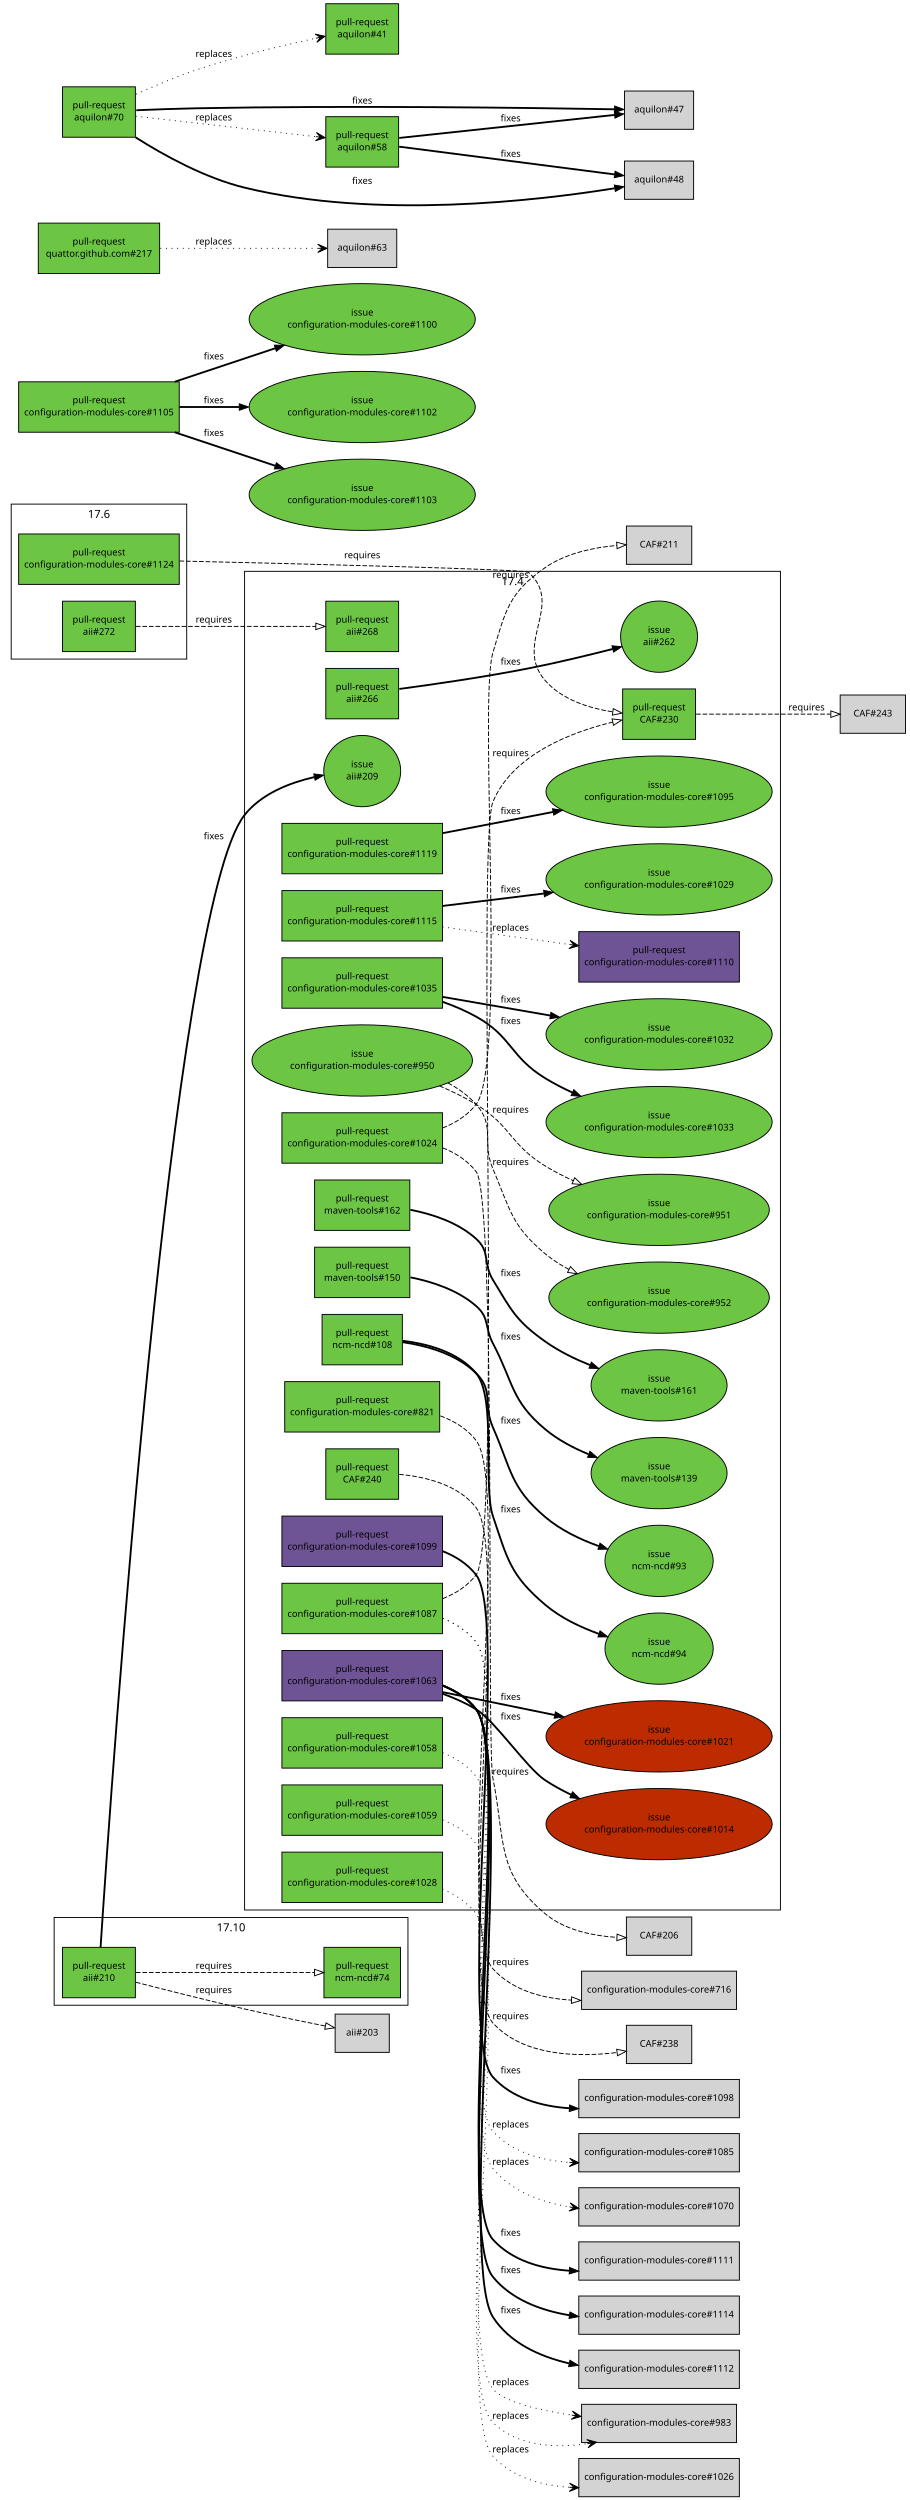
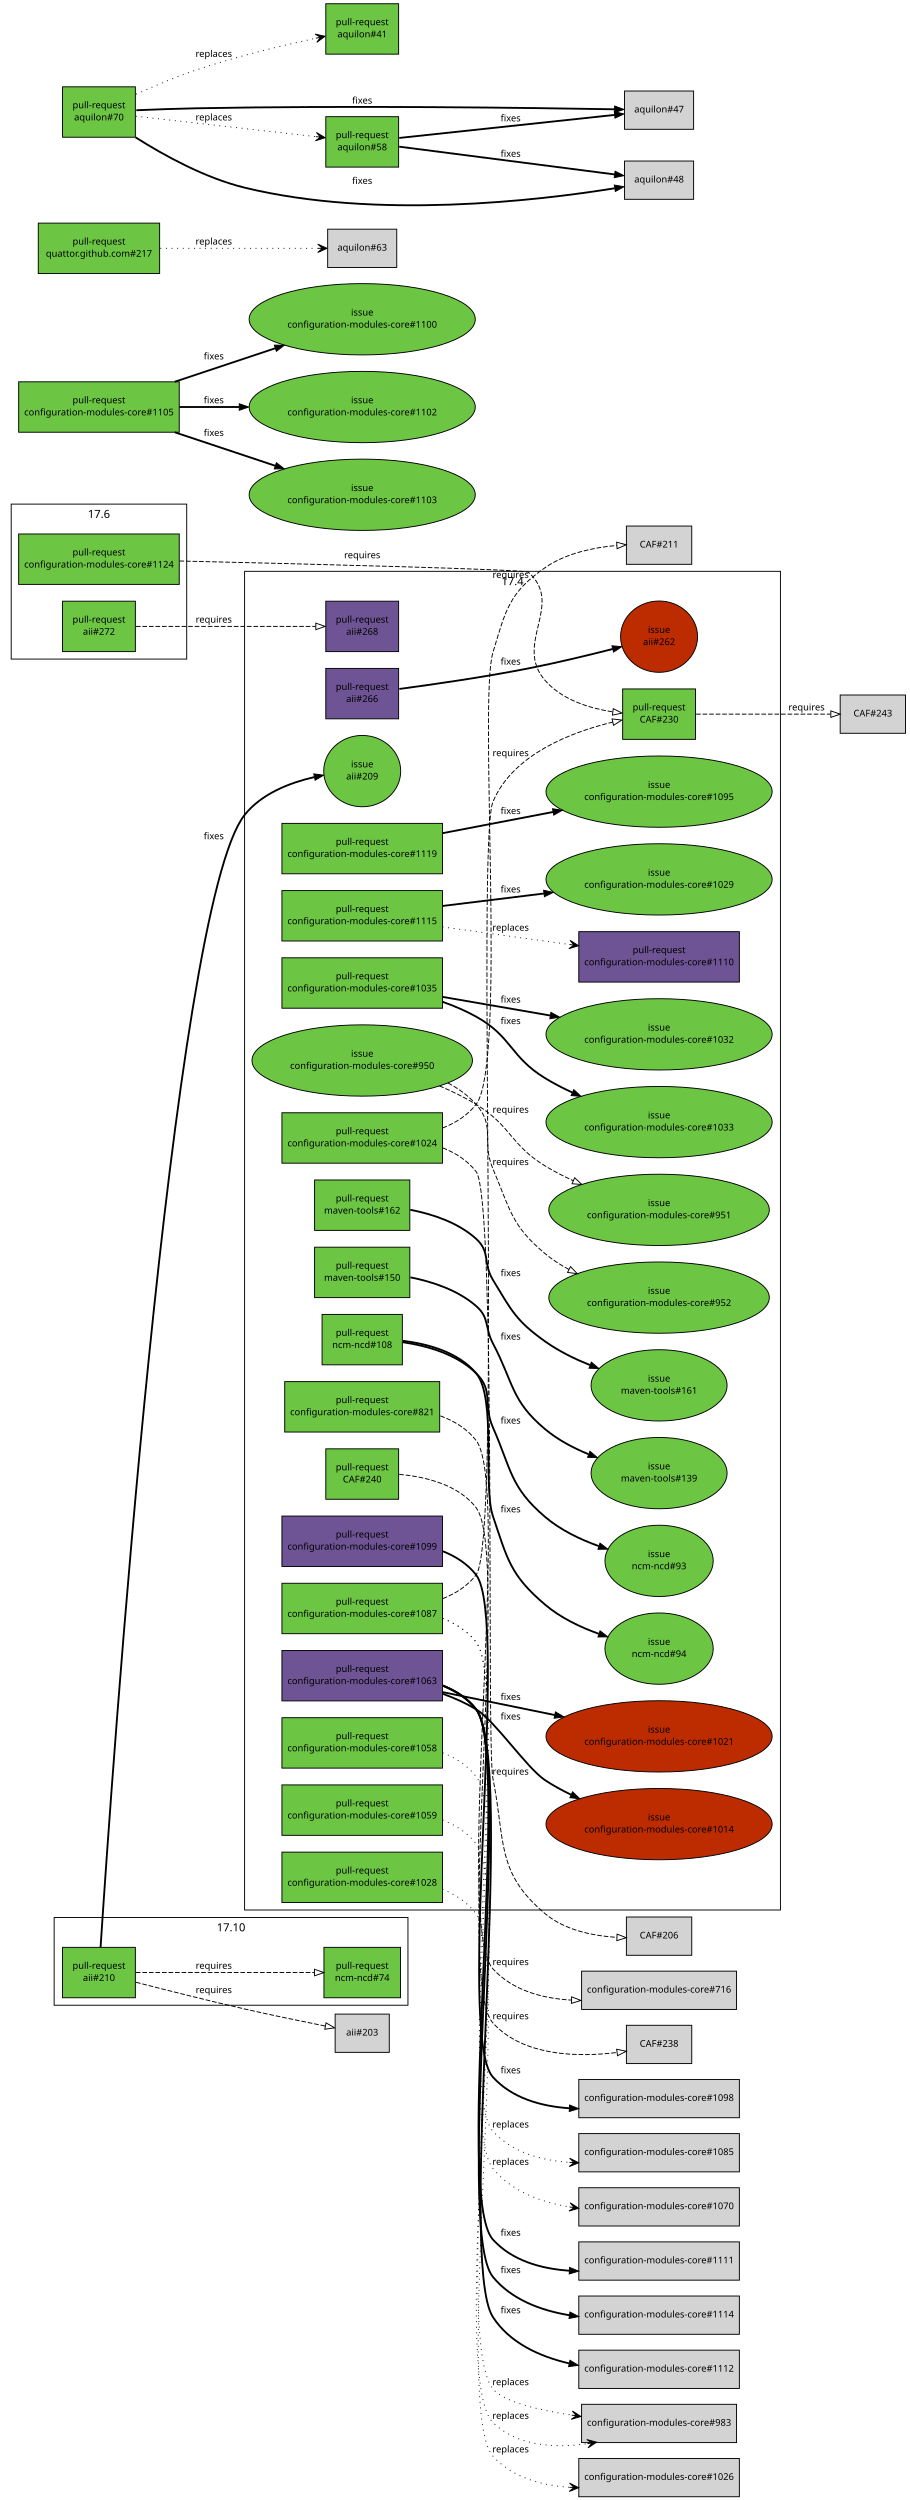
<svg xmlns="http://www.w3.org/2000/svg" xmlns:xlink="http://www.w3.org/1999/xlink" width="974pt" height="2678pt" viewBox="0.00 0.00 974.00 2678.00">
  <g id="graph1" class="graph" transform="scale(1 1) rotate(0) translate(4 2674)">
    <polygon fill="white" stroke="white" points="-4,5 -4,-2674 971,-2674 971,5 -4,5" />
    <g id="graph2" class="cluster">
      <polygon fill="none" stroke="black" points="54,-526 54,-620 433,-620 433,-526 54,-526" />
      <text text-anchor="middle" x="243.5" y="-605.2" font-family="Sans" font-size="12.00">17.10</text>
    </g>
    <g id="graph4" class="cluster">
      <polygon fill="none" stroke="black" points="8,-1968 8,-2134 196,-2134 196,-1968 8,-1968" />
      <text text-anchor="middle" x="102" y="-2119.2" font-family="Sans" font-size="12.00">17.6</text>
    </g>
    <g id="graph5" class="cluster">
      <polygon fill="none" stroke="black" points="258,-628 258,-2062 832,-2062 832,-628 258,-628" />
      <text text-anchor="middle" x="545" y="-2047.2" font-family="Sans" font-size="12.00">17.4</text>
    </g>
    <g id="node1" class="node">
      <a xlink:href="https://github.com/quattor/aii/pull/272" xlink:title="aii-ks: support mailx and SMTP via mailx" target="_parent">
        <polygon fill="#6cc644" stroke="black" points="141,-2030 63,-2030 63,-1976 141,-1976 141,-2030" />
        <text text-anchor="middle" x="102" y="-2007" font-family="Sans" font-size="10.00">pull-request</text>
        <text text-anchor="middle" x="102" y="-1994" font-family="Sans" font-size="10.00">aii#272</text>
      </a>
    </g>
    <g id="node3" class="node">
      <a xlink:href="https://github.com/quattor/aii/pull/268" xlink:title="aii-ks: support the aii partition and /or filesystem flag" target="_parent">
-         <polygon fill="#6cc644" stroke="black" points="423,-2030 345,-2030 345,-1976 423,-1976 423,-2030" />
+         <polygon fill="#6e5494" stroke="black" points="423,-2030 345,-2030 345,-1976 423,-1976 423,-2030" />
        <text text-anchor="middle" x="384" y="-2007" font-family="Sans" font-size="10.00">pull-request</text>
        <text text-anchor="middle" x="384" y="-1994" font-family="Sans" font-size="10.00">aii#268</text>
      </a>
    </g>
    <g id="edge2" class="edge">
      <path fill="none" stroke="black" stroke-dasharray="5,2" d="M141.508,-2003C191.919,-2003 279.151,-2003 334.101,-2003" />
      <polygon fill="none" stroke="black" points="334.305,-2006.5 344.305,-2003 334.305,-1999.5 334.305,-2006.5" />
      <text text-anchor="middle" x="225" y="-2007" font-family="Sans" font-size="10.00">requires</text>
    </g>
    <g id="node4" class="node">
      <a xlink:href="https://github.com/quattor/aii/pull/266" xlink:title="aii-ks: xwindows: depth and resolution are not supported in EL6+" target="_parent">
-         <polygon fill="#6cc644" stroke="black" points="423,-1958 345,-1958 345,-1904 423,-1904 423,-1958" />
+         <polygon fill="#6e5494" stroke="black" points="423,-1958 345,-1958 345,-1904 423,-1904 423,-1958" />
        <text text-anchor="middle" x="384" y="-1935" font-family="Sans" font-size="10.00">pull-request</text>
        <text text-anchor="middle" x="384" y="-1922" font-family="Sans" font-size="10.00">aii#266</text>
      </a>
    </g>
    <g id="node6" class="node">
      <a xlink:href="https://github.com/quattor/aii/issues/262" xlink:title="aii-ks: xwindows default configuration for SL7 is wrong" target="_parent">
-         <ellipse fill="#6cc644" stroke="black" cx="702" cy="-1992" rx="41.217" ry="38.184" />
+         <ellipse fill="#bd2c00" stroke="black" cx="702" cy="-1992" rx="41.217" ry="38.184" />
        <text text-anchor="middle" x="702" y="-1996" font-family="Sans" font-size="10.00">issue</text>
        <text text-anchor="middle" x="702" y="-1983" font-family="Sans" font-size="10.00">aii#262</text>
      </a>
    </g>
    <g id="edge4" class="edge">
      <path fill="none" stroke="black" stroke-width="2" d="M423.763,-1936.01C459.951,-1940.82 514.772,-1948.7 562,-1958 592.139,-1963.93 625.58,-1972 652.22,-1978.79" />
      <polygon fill="black" stroke="black" points="651.519,-1982.22 662.075,-1981.32 653.26,-1975.44 651.519,-1982.22" />
      <text text-anchor="middle" x="543" y="-1962" font-family="Sans" font-size="10.00">fixes</text>
    </g>
    <g id="node7" class="node">
      <a xlink:href="https://github.com/quattor/aii/pull/210" xlink:title="Shellfe: support active config for plugins" target="_parent">
        <polygon fill="#6cc644" stroke="black" points="141,-588 63,-588 63,-534 141,-534 141,-588" />
        <text text-anchor="middle" x="102" y="-565" font-family="Sans" font-size="10.00">pull-request</text>
        <text text-anchor="middle" x="102" y="-552" font-family="Sans" font-size="10.00">aii#210</text>
      </a>
    </g>
    <g id="node9" class="node">
      <a xlink:href="https://github.com/quattor/aii/issues/209" xlink:title="support ACTIVE_CONFIG" target="_parent">
        <ellipse fill="#6cc644" stroke="black" cx="384" cy="-1848" rx="41.217" ry="38.184" />
        <text text-anchor="middle" x="384" y="-1852" font-family="Sans" font-size="10.00">issue</text>
        <text text-anchor="middle" x="384" y="-1839" font-family="Sans" font-size="10.00">aii#209</text>
      </a>
    </g>
    <g id="edge6" class="edge">
      <path fill="none" stroke="black" stroke-width="2" d="M103.742,-588.207C115.027,-761.063 179.779,-1702.16 258,-1801 276.05,-1823.81 306.373,-1835.55 332.749,-1841.59" />
      <polygon fill="black" stroke="black" points="332.128,-1845.04 342.63,-1843.64 333.549,-1838.18 332.128,-1845.04" />
      <text text-anchor="middle" x="225" y="-1775" font-family="Sans" font-size="10.00">fixes</text>
    </g>
    <g id="node11" class="node">
      <a xlink:href="https://github.com/quattor/ncm-ncd/pull/74" xlink:title="Set the current active config as an attribute to the component" target="_parent">
        <polygon fill="#6cc644" stroke="black" points="425,-588 343,-588 343,-534 425,-534 425,-588" />
        <text text-anchor="middle" x="384" y="-565" font-family="Sans" font-size="10.00">pull-request</text>
        <text text-anchor="middle" x="384" y="-552" font-family="Sans" font-size="10.00">ncm-ncd#74</text>
      </a>
    </g>
    <g id="edge8" class="edge">
      <path fill="none" stroke="black" stroke-dasharray="5,2" d="M141.508,-561C191.492,-561 277.675,-561 332.697,-561" />
      <polygon fill="none" stroke="black" points="332.929,-564.5 342.929,-561 332.929,-557.5 332.929,-564.5" />
      <text text-anchor="middle" x="225" y="-565" font-family="Sans" font-size="10.00">requires</text>
    </g>
    <g id="node13" class="node">
      <polygon fill="lightgrey" stroke="black" points="413,-516.5 355,-516.5 355,-475.5 413,-475.5 413,-516.5" />
      <text text-anchor="middle" x="384" y="-493.5" font-family="Sans" font-size="10.00">aii#203</text>
    </g>
    <g id="edge10" class="edge">
      <path fill="none" stroke="black" stroke-dasharray="5,2" d="M141.645,-550.606C173.11,-542.474 218.262,-531.063 258,-522 286.772,-515.438 319.408,-508.724 344.255,-503.762" />
      <polygon fill="none" stroke="black" points="345.267,-507.13 354.393,-501.749 343.903,-500.264 345.267,-507.13" />
      <text text-anchor="middle" x="225" y="-539" font-family="Sans" font-size="10.00">requires</text>
    </g>
    <g id="node14" class="node">
      <a xlink:href="https://github.com/quattor/CAF/pull/240" xlink:title="FileWriter/Editor: add reopen method" target="_parent">
        <polygon fill="#6cc644" stroke="black" points="423,-1122 345,-1122 345,-1068 423,-1068 423,-1122" />
        <text text-anchor="middle" x="384" y="-1099" font-family="Sans" font-size="10.00">pull-request</text>
        <text text-anchor="middle" x="384" y="-1086" font-family="Sans" font-size="10.00">CAF#240</text>
      </a>
    </g>
    <g id="node16" class="node">
      <polygon fill="lightgrey" stroke="black" points="737,-504.5 667,-504.5 667,-463.5 737,-463.5 737,-504.5" />
      <text text-anchor="middle" x="702" y="-481.5" font-family="Sans" font-size="10.00">CAF#238</text>
    </g>
    <g id="edge12" class="edge">
      <path fill="none" stroke="black" stroke-dasharray="5,2" d="M423.62,-1094.7C451.379,-1092.17 486.818,-1083.81 506,-1059 543.538,-1010.45 482.738,-552.422 524,-507 556.739,-470.961 615.828,-470.348 656.903,-475.341" />
      <polygon fill="none" stroke="black" points="656.548,-478.825 666.93,-476.713 657.497,-471.89 656.548,-478.825" />
      <text text-anchor="middle" x="543" y="-511" font-family="Sans" font-size="10.00">requires</text>
    </g>
    <g id="node17" class="node">
      <a xlink:href="https://github.com/quattor/CAF/pull/230" xlink:title="Path: listdir method to return directory entry names" target="_parent">
        <polygon fill="#6cc644" stroke="black" points="741,-1936 663,-1936 663,-1882 741,-1882 741,-1936" />
        <text text-anchor="middle" x="702" y="-1913" font-family="Sans" font-size="10.00">pull-request</text>
        <text text-anchor="middle" x="702" y="-1900" font-family="Sans" font-size="10.00">CAF#230</text>
      </a>
    </g>
    <g id="node19" class="node">
      <polygon fill="lightgrey" stroke="black" points="966,-1929.5 896,-1929.5 896,-1888.5 966,-1888.5 966,-1929.5" />
      <text text-anchor="middle" x="931" y="-1906.5" font-family="Sans" font-size="10.00">CAF#243</text>
    </g>
    <g id="edge14" class="edge">
      <path fill="none" stroke="black" stroke-dasharray="5,2" d="M741.627,-1909C781.751,-1909 843.72,-1909 885.75,-1909" />
      <polygon fill="none" stroke="black" points="885.98,-1912.5 895.98,-1909 885.98,-1905.5 885.98,-1912.5" />
      <text text-anchor="middle" x="860" y="-1913" font-family="Sans" font-size="10.00">requires</text>
    </g>
    <g id="node20" class="node">
      <a xlink:href="https://github.com/quattor/configuration-modules-core/pull/1124" xlink:title="ncm-cron: cleanup and switch to 00-tqu" target="_parent">
        <polygon fill="#6cc644" stroke="black" points="188,-2102 16,-2102 16,-2048 188,-2048 188,-2102" />
        <text text-anchor="middle" x="102" y="-2079" font-family="Sans" font-size="10.00">pull-request</text>
        <text text-anchor="middle" x="102" y="-2066" font-family="Sans" font-size="10.00">configuration-modules-core#1124</text>
      </a>
    </g>
    <g id="edge16" class="edge">
      <path fill="none" stroke="black" stroke-dasharray="5,2" d="M188.26,-2073.06C320.498,-2069.99 558.543,-2064.05 562,-2061 601.098,-2026.46 545.641,-1984.26 580,-1945 597.959,-1924.48 626.979,-1915.38 652.211,-1911.46" />
      <polygon fill="none" stroke="black" points="652.929,-1914.89 662.385,-1910.11 652.013,-1907.95 652.929,-1914.89" />
      <text text-anchor="middle" x="384" y="-2076" font-family="Sans" font-size="10.00">requires</text>
    </g>
    <g id="node22" class="node">
      <a xlink:href="https://github.com/quattor/configuration-modules-core/pull/1119" xlink:title="ncm-systemd: cleanup, restarting modified unitfiles and initial handling of unconfigured units" target="_parent">
        <polygon fill="#6cc644" stroke="black" points="470,-1792 298,-1792 298,-1738 470,-1738 470,-1792" />
        <text text-anchor="middle" x="384" y="-1769" font-family="Sans" font-size="10.00">pull-request</text>
        <text text-anchor="middle" x="384" y="-1756" font-family="Sans" font-size="10.00">configuration-modules-core#1119</text>
      </a>
    </g>
    <g id="node24" class="node">
      <a xlink:href="https://github.com/quattor/configuration-modules-core/issues/1095" xlink:title="Manual intervention required in order for drop-in unit files to have any affect" target="_parent">
        <ellipse fill="#6cc644" stroke="black" cx="702" cy="-1826" rx="121.122" ry="38.184" />
        <text text-anchor="middle" x="702" y="-1830" font-family="Sans" font-size="10.00">issue</text>
        <text text-anchor="middle" x="702" y="-1817" font-family="Sans" font-size="10.00">configuration-modules-core#1095</text>
      </a>
    </g>
    <g id="edge18" class="edge">
      <path fill="none" stroke="black" stroke-width="2" d="M470.055,-1781.51C506.513,-1788.5 549.503,-1796.75 588.504,-1804.23" />
      <polygon fill="black" stroke="black" points="587.847,-1807.67 598.327,-1806.11 589.165,-1800.79 587.847,-1807.67" />
      <text text-anchor="middle" x="543" y="-1802" font-family="Sans" font-size="10.00">fixes</text>
    </g>
    <g id="node25" class="node">
      <a xlink:href="https://github.com/quattor/configuration-modules-core/pull/1115" xlink:title="ncm-nfs: add server boolean and limit nfs service reload to export changes" target="_parent">
        <polygon fill="#6cc644" stroke="black" points="470,-1720 298,-1720 298,-1666 470,-1666 470,-1720" />
        <text text-anchor="middle" x="384" y="-1697" font-family="Sans" font-size="10.00">pull-request</text>
        <text text-anchor="middle" x="384" y="-1684" font-family="Sans" font-size="10.00">configuration-modules-core#1115</text>
      </a>
    </g>
    <g id="node27" class="node">
      <a xlink:href="https://github.com/quattor/configuration-modules-core/issues/1029" xlink:title="ncm-nfs: why restart nfs when fstab is updated? " target="_parent">
        <ellipse fill="#6cc644" stroke="black" cx="702" cy="-1732" rx="121.122" ry="38.184" />
        <text text-anchor="middle" x="702" y="-1736" font-family="Sans" font-size="10.00">issue</text>
        <text text-anchor="middle" x="702" y="-1723" font-family="Sans" font-size="10.00">configuration-modules-core#1029</text>
      </a>
    </g>
    <g id="edge20" class="edge">
      <path fill="none" stroke="black" stroke-width="2" d="M470.055,-1703.55C503.43,-1707.65 542.278,-1712.41 578.53,-1716.86" />
      <polygon fill="black" stroke="black" points="578.327,-1720.36 588.679,-1718.1 579.179,-1713.41 578.327,-1720.36" />
      <text text-anchor="middle" x="543" y="-1718" font-family="Sans" font-size="10.00">fixes</text>
    </g>
    <g id="node29" class="node">
      <a xlink:href="https://github.com/quattor/configuration-modules-core/pull/1110" xlink:title="ncm-nfs: stop nfs reload when adding comments to empty exports file" target="_parent">
        <polygon fill="#6e5494" stroke="black" points="788,-1676 616,-1676 616,-1622 788,-1622 788,-1676" />
        <text text-anchor="middle" x="702" y="-1653" font-family="Sans" font-size="10.00">pull-request</text>
        <text text-anchor="middle" x="702" y="-1640" font-family="Sans" font-size="10.00">configuration-modules-core#1110</text>
      </a>
    </g>
    <g id="edge22" class="edge">
      <path fill="none" stroke="black" stroke-dasharray="1,5" d="M470.055,-1681.09C512.035,-1675.28 562.675,-1668.28 605.914,-1662.29" />
      <polygon fill="black" stroke="black" points="615.876,-1660.92 606.587,-1666.74 610.923,-1661.6 605.97,-1662.29 605.97,-1662.29 605.97,-1662.29 610.923,-1661.6 605.353,-1657.83 615.876,-1660.92 615.876,-1660.92" />
      <text text-anchor="middle" x="543" y="-1677" font-family="Sans" font-size="10.00">replaces</text>
    </g>
    <g id="node30" class="node">
      <a xlink:href="https://github.com/quattor/configuration-modules-core/pull/1099" xlink:title="ncm-filecopy: remove hardcoded path to component" target="_parent">
        <polygon fill="#6e5494" stroke="black" points="470,-1050 298,-1050 298,-996 470,-996 470,-1050" />
        <text text-anchor="middle" x="384" y="-1027" font-family="Sans" font-size="10.00">pull-request</text>
        <text text-anchor="middle" x="384" y="-1014" font-family="Sans" font-size="10.00">configuration-modules-core#1099</text>
      </a>
    </g>
    <g id="node32" class="node">
      <polygon fill="lightgrey" stroke="black" points="788,-446.5 616,-446.5 616,-405.5 788,-405.5 788,-446.5" />
      <text text-anchor="middle" x="702" y="-423.5" font-family="Sans" font-size="10.00">configuration-modules-core#1098</text>
    </g>
    <g id="edge24" class="edge">
      <path fill="none" stroke="black" stroke-width="2" d="M470.188,-1012.36C484.083,-1006.86 496.877,-998.788 506,-987 542.608,-939.7 483.764,-493.255 524,-449 544.528,-426.422 575.398,-417.752 605.694,-415.654" />
      <polygon fill="black" stroke="black" points="606.101,-419.139 615.93,-415.183 605.78,-412.146 606.101,-419.139" />
      <text text-anchor="middle" x="543" y="-453" font-family="Sans" font-size="10.00">fixes</text>
    </g>
    <g id="node33" class="node">
      <a xlink:href="https://github.com/quattor/configuration-modules-core/pull/1087" xlink:title="ncm-network: cleanup, fixes and new features" target="_parent">
        <polygon fill="#6cc644" stroke="black" points="470,-978 298,-978 298,-924 470,-924 470,-978" />
        <text text-anchor="middle" x="384" y="-955" font-family="Sans" font-size="10.00">pull-request</text>
        <text text-anchor="middle" x="384" y="-942" font-family="Sans" font-size="10.00">configuration-modules-core#1087</text>
      </a>
    </g>
    <g id="edge30" class="edge">
      <path fill="none" stroke="black" stroke-dasharray="5,2" d="M470.3,-961.551C484.184,-967.059 496.946,-975.159 506,-987 533.947,-1023.55 506.303,-1772.53 524,-1815 545.119,-1865.68 607.363,-1889.56 652.297,-1900.45" />
      <polygon fill="none" stroke="black" points="651.642,-1903.89 662.17,-1902.7 653.199,-1897.06 651.642,-1903.89" />
      <text text-anchor="middle" x="543" y="-1864" font-family="Sans" font-size="10.00">requires</text>
    </g>
    <g id="node35" class="node">
      <polygon fill="lightgrey" stroke="black" points="788,-388.5 616,-388.5 616,-347.5 788,-347.5 788,-388.5" />
      <text text-anchor="middle" x="702" y="-365.5" font-family="Sans" font-size="10.00">configuration-modules-core#1085</text>
    </g>
    <g id="edge26" class="edge">
      <path fill="none" stroke="black" stroke-dasharray="1,5" d="M470.179,-940.356C484.075,-934.857 496.871,-926.784 506,-915 541.677,-868.946 484.791,-434.087 524,-391 544.538,-368.431 575.41,-359.764 605.705,-357.664" />
      <polygon fill="black" stroke="black" points="615.941,-357.194 606.158,-362.148 610.946,-357.423 605.952,-357.653 605.952,-357.653 605.952,-357.653 610.946,-357.423 605.745,-353.158 615.941,-357.194 615.941,-357.194" />
      <text text-anchor="middle" x="543" y="-395" font-family="Sans" font-size="10.00">replaces</text>
    </g>
    <g id="node37" class="node">
      <polygon fill="lightgrey" stroke="black" points="788,-330.5 616,-330.5 616,-289.5 788,-289.5 788,-330.5" />
      <text text-anchor="middle" x="702" y="-307.5" font-family="Sans" font-size="10.00">configuration-modules-core#1070</text>
    </g>
    <g id="edge28" class="edge">
      <path fill="none" stroke="black" stroke-dasharray="1,5" d="M470.203,-940.374C484.096,-934.873 496.886,-926.795 506,-915 544.336,-865.387 484.179,-399.43 524,-351 543.991,-326.687 575.239,-315.064 606.01,-309.945" />
      <polygon fill="black" stroke="black" points="615.968,-308.504 606.716,-314.39 611.02,-309.22 606.071,-309.936 606.071,-309.936 606.071,-309.936 611.02,-309.22 605.427,-305.483 615.968,-308.504 615.968,-308.504" />
      <text text-anchor="middle" x="543" y="-355" font-family="Sans" font-size="10.00">replaces</text>
    </g>
    <g id="node39" class="node">
      <a xlink:href="https://github.com/quattor/configuration-modules-core/pull/1063" xlink:title="ncm-opennebula: Include VNM configuration support for OVS/VXLAN" target="_parent">
        <polygon fill="#6e5494" stroke="black" points="470,-906 298,-906 298,-852 470,-852 470,-906" />
        <text text-anchor="middle" x="384" y="-883" font-family="Sans" font-size="10.00">pull-request</text>
        <text text-anchor="middle" x="384" y="-870" font-family="Sans" font-size="10.00">configuration-modules-core#1063</text>
      </a>
    </g>
    <g id="node41" class="node">
      <a xlink:href="https://github.com/quattor/configuration-modules-core/issues/1021" xlink:title="ncm-opennebula: include OpenNebulaNetwork.conf OVS support" target="_parent">
        <ellipse fill="#bd2c00" stroke="black" cx="702" cy="-814" rx="121.122" ry="38.184" />
        <text text-anchor="middle" x="702" y="-818" font-family="Sans" font-size="10.00">issue</text>
        <text text-anchor="middle" x="702" y="-805" font-family="Sans" font-size="10.00">configuration-modules-core#1021</text>
      </a>
    </g>
    <g id="edge32" class="edge">
      <path fill="none" stroke="black" stroke-width="2" d="M470.055,-861.41C507.021,-853.854 550.704,-844.925 590.134,-836.866" />
      <polygon fill="black" stroke="black" points="590.964,-840.269 600.06,-834.837 589.562,-833.41 590.964,-840.269" />
      <text text-anchor="middle" x="543" y="-853" font-family="Sans" font-size="10.00">fixes</text>
    </g>
    <g id="node43" class="node">
      <a xlink:href="https://github.com/quattor/configuration-modules-core/issues/1014" xlink:title="ncm-opennebula: Detect resource capabilities from aii methods" target="_parent">
        <ellipse fill="#bd2c00" stroke="black" cx="702" cy="-720" rx="121.122" ry="38.184" />
        <text text-anchor="middle" x="702" y="-724" font-family="Sans" font-size="10.00">issue</text>
        <text text-anchor="middle" x="702" y="-711" font-family="Sans" font-size="10.00">configuration-modules-core#1014</text>
      </a>
    </g>
    <g id="edge34" class="edge">
      <path fill="none" stroke="black" stroke-width="2" d="M470.048,-859.696C482.561,-855.177 494.938,-849.673 506,-843 526.184,-830.823 560.324,-779.982 580,-767 588.614,-761.316 598.017,-756.169 607.657,-751.547" />
      <polygon fill="black" stroke="black" points="609.328,-754.631 616.954,-747.276 606.406,-748.27 609.328,-754.631" />
      <text text-anchor="middle" x="543" y="-832" font-family="Sans" font-size="10.00">fixes</text>
    </g>
    <g id="node45" class="node">
      <polygon fill="lightgrey" stroke="black" points="788,-272.5 616,-272.5 616,-231.5 788,-231.5 788,-272.5" />
      <text text-anchor="middle" x="702" y="-249.5" font-family="Sans" font-size="10.00">configuration-modules-core#1111</text>
    </g>
    <g id="edge36" class="edge">
      <path fill="none" stroke="black" stroke-width="2" d="M470.205,-868.376C484.098,-862.875 496.887,-854.796 506,-843 544.603,-793.031 481.564,-321.757 524,-275 544.508,-252.404 575.373,-243.73 605.671,-241.633" />
      <polygon fill="black" stroke="black" points="606.079,-245.118 615.908,-241.164 605.758,-238.126 606.079,-245.118" />
      <text text-anchor="middle" x="543" y="-279" font-family="Sans" font-size="10.00">fixes</text>
    </g>
    <g id="node47" class="node">
      <polygon fill="lightgrey" stroke="black" points="788,-214.5 616,-214.5 616,-173.5 788,-173.5 788,-214.5" />
      <text text-anchor="middle" x="702" y="-191.5" font-family="Sans" font-size="10.00">configuration-modules-core#1114</text>
    </g>
    <g id="edge38" class="edge">
      <path fill="none" stroke="black" stroke-width="2" d="M470.225,-868.391C484.116,-862.889 496.899,-854.806 506,-843 547.263,-789.473 481.136,-287.254 524,-235 543.963,-210.664 575.205,-199.036 605.978,-193.919" />
      <polygon fill="black" stroke="black" points="606.542,-197.374 615.938,-192.479 605.54,-190.446 606.542,-197.374" />
      <text text-anchor="middle" x="543" y="-239" font-family="Sans" font-size="10.00">fixes</text>
    </g>
    <g id="node49" class="node">
      <polygon fill="lightgrey" stroke="black" points="788,-156.5 616,-156.5 616,-115.5 788,-115.5 788,-156.5" />
      <text text-anchor="middle" x="702" y="-133.5" font-family="Sans" font-size="10.00">configuration-modules-core#1112</text>
    </g>
    <g id="edge40" class="edge">
      <path fill="none" stroke="black" stroke-width="2" d="M470.244,-868.406C484.133,-862.902 496.911,-854.815 506,-843 550.122,-785.647 484.673,-252.741 524,-192 541.951,-164.275 573.836,-149.751 605.709,-142.311" />
      <polygon fill="black" stroke="black" points="606.525,-145.716 615.585,-140.223 605.077,-138.868 606.525,-145.716" />
      <text text-anchor="middle" x="543" y="-196" font-family="Sans" font-size="10.00">fixes</text>
    </g>
    <g id="node50" class="node">
      <a xlink:href="https://github.com/quattor/configuration-modules-core/pull/1059" xlink:title="ncm-metaconfig: don't allow specific turning on of SEED and CAMELLIA" target="_parent">
        <polygon fill="#6cc644" stroke="black" points="470,-762 298,-762 298,-708 470,-708 470,-762" />
        <text text-anchor="middle" x="384" y="-739" font-family="Sans" font-size="10.00">pull-request</text>
        <text text-anchor="middle" x="384" y="-726" font-family="Sans" font-size="10.00">configuration-modules-core#1059</text>
      </a>
    </g>
    <g id="node52" class="node">
      <polygon fill="lightgrey" stroke="black" points="785,-98.5 619,-98.5 619,-57.5 785,-57.5 785,-98.5" />
      <text text-anchor="middle" x="702" y="-75.5" font-family="Sans" font-size="10.00">configuration-modules-core#983</text>
    </g>
    <g id="edge42" class="edge">
      <path fill="none" stroke="black" stroke-dasharray="1,5" d="M470.23,-724.395C484.121,-718.892 496.903,-710.808 506,-699 548.061,-644.405 474.701,-127.159 524,-79 549.955,-53.646 589.544,-51.338 624.801,-56.27" />
      <polygon fill="black" stroke="black" points="635.098,-57.926 624.51,-60.781 630.161,-57.132 625.225,-56.338 625.225,-56.338 625.225,-56.338 630.161,-57.132 625.94,-51.895 635.098,-57.926 635.098,-57.926" />
      <text text-anchor="middle" x="543" y="-83" font-family="Sans" font-size="10.00">replaces</text>
    </g>
    <g id="node53" class="node">
      <a xlink:href="https://github.com/quattor/configuration-modules-core/pull/1058" xlink:title="ncm-ssh: dissable insecure ssh ciphersuites and mac's" target="_parent">
        <polygon fill="#6cc644" stroke="black" points="470,-834 298,-834 298,-780 470,-780 470,-834" />
        <text text-anchor="middle" x="384" y="-811" font-family="Sans" font-size="10.00">pull-request</text>
        <text text-anchor="middle" x="384" y="-798" font-family="Sans" font-size="10.00">configuration-modules-core#1058</text>
      </a>
    </g>
    <g id="edge44" class="edge">
      <path fill="none" stroke="black" stroke-dasharray="1,5" d="M470.246,-796.407C484.135,-790.903 496.912,-782.816 506,-771 550.455,-713.203 477.214,-170.927 524,-115 535.431,-101.336 571.393,-92.528 608.028,-86.95" />
      <polygon fill="black" stroke="black" points="618.359,-85.461 609.103,-91.342 613.41,-86.174 608.461,-86.888 608.461,-86.888 608.461,-86.888 613.41,-86.174 607.819,-82.434 618.359,-85.461 618.359,-85.461" />
      <text text-anchor="middle" x="543" y="-119" font-family="Sans" font-size="10.00">replaces</text>
    </g>
    <g id="node55" class="node">
      <a xlink:href="https://github.com/quattor/configuration-modules-core/pull/1035" xlink:title="ncm-freeipa: CLI: support location based discovery" target="_parent">
        <polygon fill="#6cc644" stroke="black" points="470,-1648 298,-1648 298,-1594 470,-1594 470,-1648" />
        <text text-anchor="middle" x="384" y="-1625" font-family="Sans" font-size="10.00">pull-request</text>
        <text text-anchor="middle" x="384" y="-1612" font-family="Sans" font-size="10.00">configuration-modules-core#1035</text>
      </a>
    </g>
    <g id="node57" class="node">
      <a xlink:href="https://github.com/quattor/configuration-modules-core/issues/1032" xlink:title="freeipa: documentation issue" target="_parent">
        <ellipse fill="#6cc644" stroke="black" cx="702" cy="-1566" rx="121.122" ry="38.184" />
        <text text-anchor="middle" x="702" y="-1570" font-family="Sans" font-size="10.00">issue</text>
        <text text-anchor="middle" x="702" y="-1557" font-family="Sans" font-size="10.00">configuration-modules-core#1032</text>
      </a>
    </g>
    <g id="edge46" class="edge">
      <path fill="none" stroke="black" stroke-width="2" d="M470.055,-1606.12C505.514,-1599.98 547.152,-1592.78 585.29,-1586.19" />
      <polygon fill="black" stroke="black" points="586.166,-1589.59 595.423,-1584.43 584.973,-1582.69 586.166,-1589.59" />
      <text text-anchor="middle" x="543" y="-1600" font-family="Sans" font-size="10.00">fixes</text>
    </g>
    <g id="node59" class="node">
      <a xlink:href="https://github.com/quattor/configuration-modules-core/issues/1033" xlink:title="freeipa: certutil doesn't initialise quattor/nssdb if directory exists but db doesn't" target="_parent">
        <ellipse fill="#6cc644" stroke="black" cx="702" cy="-1472" rx="121.122" ry="38.184" />
        <text text-anchor="middle" x="702" y="-1476" font-family="Sans" font-size="10.00">issue</text>
        <text text-anchor="middle" x="702" y="-1463" font-family="Sans" font-size="10.00">configuration-modules-core#1033</text>
      </a>
    </g>
    <g id="edge48" class="edge">
      <path fill="none" stroke="black" stroke-width="2" d="M470.285,-1600.77C482.637,-1596.39 494.903,-1591.17 506,-1585 544.512,-1563.58 542.384,-1541.96 580,-1519 589.122,-1513.43 599.016,-1508.32 609.089,-1503.69" />
      <polygon fill="black" stroke="black" points="610.652,-1506.83 618.373,-1499.57 607.813,-1500.43 610.652,-1506.83" />
      <text text-anchor="middle" x="543" y="-1577" font-family="Sans" font-size="10.00">fixes</text>
    </g>
    <g id="node60" class="node">
      <a xlink:href="https://github.com/quattor/configuration-modules-core/pull/1028" xlink:title="Split logstash versions: keep legacy versions 1.2 and 2.0 and add 5.0" target="_parent">
        <polygon fill="#6cc644" stroke="black" points="470,-690 298,-690 298,-636 470,-636 470,-690" />
        <text text-anchor="middle" x="384" y="-667" font-family="Sans" font-size="10.00">pull-request</text>
        <text text-anchor="middle" x="384" y="-654" font-family="Sans" font-size="10.00">configuration-modules-core#1028</text>
      </a>
    </g>
    <g id="node62" class="node">
      <polygon fill="lightgrey" stroke="black" points="788,-40.5 616,-40.5 616,0.5 788,0.5 788,-40.5" />
      <text text-anchor="middle" x="702" y="-17.5" font-family="Sans" font-size="10.00">configuration-modules-core#1026</text>
    </g>
    <g id="edge50" class="edge">
      <path fill="none" stroke="black" stroke-dasharray="1,5" d="M470.018,-650.325C484.019,-644.483 496.895,-636.072 506,-624 544.89,-572.435 480.611,-90.841 524,-43 544.5,-20.397 575.363,-11.721 605.662,-9.625" />
      <polygon fill="black" stroke="black" points="615.899,-9.156 606.116,-14.109 610.905,-9.385 605.91,-9.614 605.91,-9.614 605.91,-9.614 610.905,-9.385 605.704,-5.118 615.899,-9.156 615.899,-9.156" />
      <text text-anchor="middle" x="543" y="-47" font-family="Sans" font-size="10.00">replaces</text>
    </g>
    <g id="node63" class="node">
      <a xlink:href="https://github.com/quattor/configuration-modules-core/pull/1024" xlink:title="ncm-syslog: cleanup and refactor" target="_parent">
        <polygon fill="#6cc644" stroke="black" points="470,-1482 298,-1482 298,-1428 470,-1428 470,-1482" />
        <text text-anchor="middle" x="384" y="-1459" font-family="Sans" font-size="10.00">pull-request</text>
        <text text-anchor="middle" x="384" y="-1446" font-family="Sans" font-size="10.00">configuration-modules-core#1024</text>
      </a>
    </g>
    <g id="node65" class="node">
      <polygon fill="lightgrey" stroke="black" points="737,-2110.5 667,-2110.5 667,-2069.5 737,-2069.5 737,-2110.5" />
      <text text-anchor="middle" x="702" y="-2087.5" font-family="Sans" font-size="10.00">CAF#211</text>
    </g>
    <g id="edge52" class="edge">
      <path fill="none" stroke="black" stroke-dasharray="5,2" d="M470.152,-1465.67C484.05,-1471.16 496.855,-1479.23 506,-1491 539.017,-1533.5 508.384,-1923.5 524,-1975 537.78,-2020.45 540.986,-2038.92 580,-2066 602.267,-2081.45 632.041,-2087.52 656.6,-2089.69" />
      <polygon fill="none" stroke="black" points="656.551,-2093.2 666.77,-2090.4 657.037,-2086.22 656.551,-2093.2" />
      <text text-anchor="middle" x="543" y="-2055" font-family="Sans" font-size="10.00">requires</text>
    </g>
    <g id="node67" class="node">
      <polygon fill="lightgrey" stroke="black" points="737,-620.5 667,-620.5 667,-579.5 737,-579.5 737,-620.5" />
      <text text-anchor="middle" x="702" y="-597.5" font-family="Sans" font-size="10.00">CAF#206</text>
    </g>
    <g id="edge54" class="edge">
      <path fill="none" stroke="black" stroke-dasharray="5,2" d="M470.243,-1444.41C484.133,-1438.9 496.911,-1430.81 506,-1419 528.028,-1390.37 516.89,-804.418 524,-769 537.598,-701.268 527.084,-668.412 580,-624 601.145,-606.254 631.608,-600.248 656.803,-598.682" />
      <polygon fill="none" stroke="black" points="657.031,-602.176 666.879,-598.269 656.744,-595.182 657.031,-602.176" />
      <text text-anchor="middle" x="543" y="-773" font-family="Sans" font-size="10.00">requires</text>
    </g>
    <g id="node68" class="node">
      <a xlink:href="https://github.com/quattor/configuration-modules-core/issues/950" xlink:title="ncm-spma: Remove support for package groups from yum backends" target="_parent">
        <ellipse fill="#6cc644" stroke="black" cx="384" cy="-1538" rx="118.087" ry="38.184" />
        <text text-anchor="middle" x="384" y="-1542" font-family="Sans" font-size="10.00">issue</text>
        <text text-anchor="middle" x="384" y="-1529" font-family="Sans" font-size="10.00">configuration-modules-core#950</text>
      </a>
    </g>
    <g id="node70" class="node">
      <a xlink:href="https://github.com/quattor/configuration-modules-core/issues/951" xlink:title="ncm-spma (yum): Remove support for package groups" target="_parent">
        <ellipse fill="#6cc644" stroke="black" cx="702" cy="-1378" rx="118.087" ry="38.184" />
        <text text-anchor="middle" x="702" y="-1382" font-family="Sans" font-size="10.00">issue</text>
        <text text-anchor="middle" x="702" y="-1369" font-family="Sans" font-size="10.00">configuration-modules-core#951</text>
      </a>
    </g>
    <g id="edge56" class="edge">
      <path fill="none" stroke="black" stroke-dasharray="5,2" d="M466.659,-1510.84C480.208,-1505.08 493.794,-1498.45 506,-1491 543.616,-1468.04 542.384,-1447.96 580,-1425 589.44,-1419.24 599.707,-1413.97 610.143,-1409.21" />
      <polygon fill="none" stroke="black" points="611.599,-1412.39 619.341,-1405.16 608.779,-1405.98 611.599,-1412.39" />
      <text text-anchor="middle" x="543" y="-1482" font-family="Sans" font-size="10.00">requires</text>
    </g>
    <g id="node72" class="node">
      <a xlink:href="https://github.com/quattor/configuration-modules-core/issues/952" xlink:title="ncm-spma (yumng): Remove support for package groups" target="_parent">
        <ellipse fill="#6cc644" stroke="black" cx="702" cy="-1284" rx="118.087" ry="38.184" />
        <text text-anchor="middle" x="702" y="-1288" font-family="Sans" font-size="10.00">issue</text>
        <text text-anchor="middle" x="702" y="-1275" font-family="Sans" font-size="10.00">configuration-modules-core#952</text>
      </a>
    </g>
    <g id="edge58" class="edge">
      <path fill="none" stroke="black" stroke-dasharray="5,2" d="M475.84,-1513.96C487.12,-1507.92 497.607,-1500.39 506,-1491 527.114,-1467.36 511.558,-1451.15 524,-1422 542.643,-1378.32 543.478,-1361.35 580,-1331 587.659,-1324.63 596.276,-1319.07 605.298,-1314.22" />
      <polygon fill="none" stroke="black" points="607.087,-1317.24 614.434,-1309.6 603.931,-1310.99 607.087,-1317.24" />
      <text text-anchor="middle" x="543" y="-1426" font-family="Sans" font-size="10.00">requires</text>
    </g>
    <g id="node73" class="node">
      <a xlink:href="https://github.com/quattor/configuration-modules-core/pull/821" xlink:title="ncm-spma: Add backend for apt" target="_parent">
        <polygon fill="#6cc644" stroke="black" points="467,-1194 301,-1194 301,-1140 467,-1140 467,-1194" />
        <text text-anchor="middle" x="384" y="-1171" font-family="Sans" font-size="10.00">pull-request</text>
        <text text-anchor="middle" x="384" y="-1158" font-family="Sans" font-size="10.00">configuration-modules-core#821</text>
      </a>
    </g>
    <g id="node75" class="node">
      <polygon fill="lightgrey" stroke="black" points="785,-562.5 619,-562.5 619,-521.5 785,-521.5 785,-562.5" />
      <text text-anchor="middle" x="702" y="-539.5" font-family="Sans" font-size="10.00">configuration-modules-core#716</text>
    </g>
    <g id="edge60" class="edge">
      <path fill="none" stroke="black" stroke-dasharray="5,2" d="M467.723,-1157.33C482.568,-1151.82 496.346,-1143.49 506,-1131 544.47,-1081.21 481.711,-611.59 524,-565 545.07,-541.786 577.073,-533.267 608.16,-531.477" />
      <polygon fill="none" stroke="black" points="608.335,-534.973 618.206,-531.122 608.088,-527.977 608.335,-534.973" />
      <text text-anchor="middle" x="543" y="-569" font-family="Sans" font-size="10.00">requires</text>
    </g>
    <g id="node76" class="node">
      <a xlink:href="https://github.com/quattor/configuration-modules-core/pull/1105" xlink:title="ncm-authconfig: fix krb5_realm, user_object_class and newline between ldap_krb5_canonicalize and ldap_krb5_realm" target="_parent">
        <polygon fill="#6cc644" stroke="black" points="188,-2265 16,-2265 16,-2211 188,-2211 188,-2265" />
        <text text-anchor="middle" x="102" y="-2242" font-family="Sans" font-size="10.00">pull-request</text>
        <text text-anchor="middle" x="102" y="-2229" font-family="Sans" font-size="10.00">configuration-modules-core#1105</text>
      </a>
    </g>
    <g id="node78" class="node">
      <a xlink:href="https://github.com/quattor/configuration-modules-core/issues/1100" xlink:title="ncm-authconfig : no newline after krb5_canonicalize option" target="_parent">
        <ellipse fill="#6cc644" stroke="black" cx="384" cy="-2332" rx="121.122" ry="38.184" />
        <text text-anchor="middle" x="384" y="-2336" font-family="Sans" font-size="10.00">issue</text>
        <text text-anchor="middle" x="384" y="-2323" font-family="Sans" font-size="10.00">configuration-modules-core#1100</text>
      </a>
    </g>
    <g id="edge62" class="edge">
      <path fill="none" stroke="black" stroke-width="2" d="M183.188,-2265.06C216.8,-2276.27 255.98,-2289.33 290.762,-2300.92" />
      <polygon fill="black" stroke="black" points="289.854,-2304.31 300.448,-2304.15 292.067,-2297.67 289.854,-2304.31" />
      <text text-anchor="middle" x="225" y="-2289" font-family="Sans" font-size="10.00">fixes</text>
    </g>
    <g id="node80" class="node">
      <a xlink:href="https://github.com/quattor/configuration-modules-core/issues/1102" xlink:title="ncm-authconfig: There is no " target="_parent">
        <ellipse fill="#6cc644" stroke="black" cx="384" cy="-2238" rx="121.122" ry="38.184" />
        <text text-anchor="middle" x="384" y="-2242" font-family="Sans" font-size="10.00">issue</text>
        <text text-anchor="middle" x="384" y="-2229" font-family="Sans" font-size="10.00">configuration-modules-core#1102</text>
      </a>
    </g>
    <g id="edge64" class="edge">
      <path fill="none" stroke="black" stroke-width="2" d="M188.142,-2238C208.347,-2238 230.333,-2238 252.033,-2238" />
      <polygon fill="black" stroke="black" points="252.313,-2241.5 262.313,-2238 252.312,-2234.5 252.313,-2241.5" />
      <text text-anchor="middle" x="225" y="-2242" font-family="Sans" font-size="10.00">fixes</text>
    </g>
    <g id="node82" class="node">
      <a xlink:href="https://github.com/quattor/configuration-modules-core/issues/1103" xlink:title="ncm-authconfig: krb5_realm = ARRAY(0x39a5830)" target="_parent">
        <ellipse fill="#6cc644" stroke="black" cx="384" cy="-2144" rx="121.122" ry="38.184" />
        <text text-anchor="middle" x="384" y="-2148" font-family="Sans" font-size="10.00">issue</text>
        <text text-anchor="middle" x="384" y="-2135" font-family="Sans" font-size="10.00">configuration-modules-core#1103</text>
      </a>
    </g>
    <g id="edge66" class="edge">
      <path fill="none" stroke="black" stroke-width="2" d="M183.188,-2210.94C216.8,-2199.73 255.98,-2186.67 290.762,-2175.08" />
      <polygon fill="black" stroke="black" points="292.067,-2178.33 300.448,-2171.85 289.854,-2171.69 292.067,-2178.33" />
      <text text-anchor="middle" x="225" y="-2207" font-family="Sans" font-size="10.00">fixes</text>
    </g>
    <g id="node83" class="node">
      <a xlink:href="https://github.com/quattor/maven-tools/pull/162" xlink:title="Revert backwards compatibility fixes from 1.54" target="_parent">
        <polygon fill="#6cc644" stroke="black" points="435,-1410 333,-1410 333,-1356 435,-1356 435,-1410" />
        <text text-anchor="middle" x="384" y="-1387" font-family="Sans" font-size="10.00">pull-request</text>
        <text text-anchor="middle" x="384" y="-1374" font-family="Sans" font-size="10.00">maven-tools#162</text>
      </a>
    </g>
    <g id="node85" class="node">
      <a xlink:href="https://github.com/quattor/maven-tools/issues/161" xlink:title="Reinstate `warn_is_ok = 0` / remove `set_caf_file_close_diff`" target="_parent">
        <ellipse fill="#6cc644" stroke="black" cx="702" cy="-1190" rx="72.832" ry="38.184" />
        <text text-anchor="middle" x="702" y="-1194" font-family="Sans" font-size="10.00">issue</text>
        <text text-anchor="middle" x="702" y="-1181" font-family="Sans" font-size="10.00">maven-tools#161</text>
      </a>
    </g>
    <g id="edge68" class="edge">
      <path fill="none" stroke="black" stroke-width="2" d="M435.582,-1378.06C459.465,-1373.41 486.746,-1364.39 506,-1347 521.678,-1332.84 513.029,-1321.06 524,-1303 543.975,-1270.12 548.634,-1259.27 580,-1237 594.388,-1226.78 611.288,-1218.44 627.848,-1211.77" />
      <polygon fill="black" stroke="black" points="629.465,-1214.9 637.537,-1208.03 626.947,-1208.36 629.465,-1214.9" />
      <text text-anchor="middle" x="543" y="-1307" font-family="Sans" font-size="10.00">fixes</text>
    </g>
    <g id="node86" class="node">
      <a xlink:href="https://github.com/quattor/maven-tools/pull/150" xlink:title="Mocked FileWriter: set noaction=1 by default" target="_parent">
        <polygon fill="#6cc644" stroke="black" points="435,-1338 333,-1338 333,-1284 435,-1284 435,-1338" />
        <text text-anchor="middle" x="384" y="-1315" font-family="Sans" font-size="10.00">pull-request</text>
        <text text-anchor="middle" x="384" y="-1302" font-family="Sans" font-size="10.00">maven-tools#150</text>
      </a>
    </g>
    <g id="node88" class="node">
      <a xlink:href="https://github.com/quattor/maven-tools/issues/139" xlink:title="Mocked CAF::FileWriter attempts to create directories" target="_parent">
        <ellipse fill="#6cc644" stroke="black" cx="702" cy="-1096" rx="72.832" ry="38.184" />
        <text text-anchor="middle" x="702" y="-1100" font-family="Sans" font-size="10.00">issue</text>
        <text text-anchor="middle" x="702" y="-1087" font-family="Sans" font-size="10.00">maven-tools#139</text>
      </a>
    </g>
    <g id="edge70" class="edge">
      <path fill="none" stroke="black" stroke-width="2" d="M435.625,-1305.71C459.375,-1300.97 486.532,-1291.99 506,-1275 520.689,-1262.18 514.914,-1252.25 524,-1235 546.309,-1192.65 543.261,-1173.69 580,-1143 593.47,-1131.75 609.934,-1123.01 626.353,-1116.28" />
      <polygon fill="black" stroke="black" points="627.929,-1119.43 635.993,-1112.56 625.403,-1112.9 627.929,-1119.43" />
      <text text-anchor="middle" x="543" y="-1239" font-family="Sans" font-size="10.00">fixes</text>
    </g>
    <g id="node89" class="node">
      <a xlink:href="https://github.com/quattor/ncm-ncd/pull/108" xlink:title="CLI: disable log_world_readable and enable verbose_logfile by default" target="_parent">
        <polygon fill="#6cc644" stroke="black" points="427,-1266 341,-1266 341,-1212 427,-1212 427,-1266" />
        <text text-anchor="middle" x="384" y="-1243" font-family="Sans" font-size="10.00">pull-request</text>
        <text text-anchor="middle" x="384" y="-1230" font-family="Sans" font-size="10.00">ncm-ncd#108</text>
      </a>
    </g>
    <g id="node91" class="node">
      <a xlink:href="https://github.com/quattor/ncm-ncd/issues/93" xlink:title="switch log_world_readable default to 0" target="_parent">
        <ellipse fill="#6cc644" stroke="black" cx="702" cy="-1002" rx="57.983" ry="38.184" />
        <text text-anchor="middle" x="702" y="-1006" font-family="Sans" font-size="10.00">issue</text>
        <text text-anchor="middle" x="702" y="-993" font-family="Sans" font-size="10.00">ncm-ncd#93</text>
      </a>
    </g>
    <g id="edge72" class="edge">
      <path fill="none" stroke="black" stroke-width="2" d="M427.532,-1236.25C453.457,-1232.4 485.244,-1223.47 506,-1203 525.218,-1184.05 513.13,-1169.71 524,-1145 543.893,-1099.79 542.387,-1081.02 580,-1049 596.413,-1035.03 617.436,-1024.96 637.391,-1017.81" />
      <polygon fill="black" stroke="black" points="638.725,-1021.05 647.077,-1014.53 636.482,-1014.42 638.725,-1021.05" />
      <text text-anchor="middle" x="543" y="-1149" font-family="Sans" font-size="10.00">fixes</text>
    </g>
    <g id="node93" class="node">
      <a xlink:href="https://github.com/quattor/ncm-ncd/issues/94" xlink:title="switch default verbose_logfile to 1" target="_parent">
        <ellipse fill="#6cc644" stroke="black" cx="702" cy="-908" rx="57.983" ry="38.184" />
        <text text-anchor="middle" x="702" y="-912" font-family="Sans" font-size="10.00">issue</text>
        <text text-anchor="middle" x="702" y="-899" font-family="Sans" font-size="10.00">ncm-ncd#94</text>
      </a>
    </g>
    <g id="edge74" class="edge">
      <path fill="none" stroke="black" stroke-width="2" d="M427.718,-1237.68C454.393,-1234.43 486.925,-1225.62 506,-1203 528.067,-1176.83 513.073,-1082.44 524,-1050 539.644,-1003.55 542.607,-986.684 580,-955 596.445,-941.066 617.476,-931.002 637.429,-923.855" />
      <polygon fill="black" stroke="black" points="638.763,-927.098 647.112,-920.576 636.518,-920.468 638.763,-927.098" />
      <text text-anchor="middle" x="543" y="-1054" font-family="Sans" font-size="10.00">fixes</text>
    </g>
    <g id="node94" class="node">
      <a xlink:href="https://github.com/quattor/quattor.github.com/pull/217" xlink:title="aquilon: instruction to setup gerrit commit hook when contributing" target="_parent">
        <polygon fill="#6cc644" stroke="black" points="167,-2435 37,-2435 37,-2381 167,-2381 167,-2435" />
        <text text-anchor="middle" x="102" y="-2412" font-family="Sans" font-size="10.00">pull-request</text>
        <text text-anchor="middle" x="102" y="-2399" font-family="Sans" font-size="10.00">quattor.github.com#217</text>
      </a>
    </g>
    <g id="node96" class="node">
      <polygon fill="lightgrey" stroke="black" points="421,-2428.5 347,-2428.5 347,-2387.5 421,-2387.5 421,-2428.5" />
      <text text-anchor="middle" x="384" y="-2405.5" font-family="Sans" font-size="10.00">aquilon#63</text>
    </g>
    <g id="edge76" class="edge">
      <path fill="none" stroke="black" stroke-dasharray="1,5" d="M167.761,-2408C219.357,-2408 289.962,-2408 336.254,-2408" />
      <polygon fill="black" stroke="black" points="346.322,-2408 336.322,-2412.5 341.322,-2408 336.322,-2408 336.322,-2408 336.322,-2408 341.322,-2408 336.322,-2403.5 346.322,-2408 346.322,-2408" />
      <text text-anchor="middle" x="225" y="-2412" font-family="Sans" font-size="10.00">replaces</text>
    </g>
    <g id="node97" class="node">
      <a xlink:href="https://github.com/quattor/aquilon/pull/70" xlink:title="Create usable EL7 rpms with bdist_rpm that pull in all dependencies" target="_parent">
        <polygon fill="#6cc644" stroke="black" points="141,-2581 63,-2581 63,-2527 141,-2527 141,-2581" />
        <text text-anchor="middle" x="102" y="-2558" font-family="Sans" font-size="10.00">pull-request</text>
        <text text-anchor="middle" x="102" y="-2545" font-family="Sans" font-size="10.00">aquilon#70</text>
      </a>
    </g>
    <g id="node99" class="node">
      <a xlink:href="https://github.com/quattor/aquilon/pull/41" xlink:title="fix bdist_rpm tools/cleanup-ms: ms.version properly handled in gen_completion" target="_parent">
        <polygon fill="#6cc644" stroke="black" points="423,-2670 345,-2670 345,-2616 423,-2616 423,-2670" />
        <text text-anchor="middle" x="384" y="-2647" font-family="Sans" font-size="10.00">pull-request</text>
        <text text-anchor="middle" x="384" y="-2634" font-family="Sans" font-size="10.00">aquilon#41</text>
      </a>
    </g>
    <g id="edge78" class="edge">
      <path fill="none" stroke="black" stroke-dasharray="1,5" d="M141.89,-2573.11C160.995,-2581.78 184.376,-2591.71 206,-2599 248.597,-2613.37 298.365,-2625.28 334.43,-2633.06" />
      <polygon fill="black" stroke="black" points="344.221,-2635.15 333.503,-2637.47 339.331,-2634.11 334.441,-2633.06 334.441,-2633.06 334.441,-2633.06 339.331,-2634.11 335.378,-2628.66 344.221,-2635.15 344.221,-2635.15" />
      <text text-anchor="middle" x="225" y="-2613" font-family="Sans" font-size="10.00">replaces</text>
    </g>
    <g id="node101" class="node">
      <a xlink:href="https://github.com/quattor/aquilon/pull/58" xlink:title="Add more dependencies to setup.cfg to produce functional el7 rpms" target="_parent">
        <polygon fill="#6cc644" stroke="black" points="423,-2549 345,-2549 345,-2495 423,-2495 423,-2549" />
        <text text-anchor="middle" x="384" y="-2526" font-family="Sans" font-size="10.00">pull-request</text>
        <text text-anchor="middle" x="384" y="-2513" font-family="Sans" font-size="10.00">aquilon#58</text>
      </a>
    </g>
    <g id="edge80" class="edge">
      <path fill="none" stroke="black" stroke-dasharray="1,5" d="M141.508,-2549.52C191.919,-2543.8 279.151,-2533.9 334.101,-2527.66" />
      <polygon fill="black" stroke="black" points="344.305,-2526.5 334.876,-2532.1 339.337,-2527.07 334.369,-2527.63 334.369,-2527.63 334.369,-2527.63 339.337,-2527.07 333.861,-2523.16 344.305,-2526.5 344.305,-2526.5" />
      <text text-anchor="middle" x="225" y="-2545" font-family="Sans" font-size="10.00">replaces</text>
    </g>
    <g id="node103" class="node">
      <polygon fill="lightgrey" stroke="black" points="739,-2576.5 665,-2576.5 665,-2535.5 739,-2535.5 739,-2576.5" />
      <text text-anchor="middle" x="702" y="-2553.5" font-family="Sans" font-size="10.00">aquilon#47</text>
    </g>
    <g id="edge82" class="edge">
      <path fill="none" stroke="black" stroke-width="2" d="M141.992,-2555.9C161.324,-2556.72 184.863,-2557.59 206,-2558 370.431,-2561.16 565.58,-2558.49 654.094,-2556.93" />
      <polygon fill="black" stroke="black" points="654.415,-2560.43 664.351,-2556.75 654.29,-2553.43 654.415,-2560.43" />
      <text text-anchor="middle" x="384" y="-2563" font-family="Sans" font-size="10.00">fixes</text>
    </g>
    <g id="node105" class="node">
      <polygon fill="lightgrey" stroke="black" points="739,-2501.5 665,-2501.5 665,-2460.5 739,-2460.5 739,-2501.5" />
      <text text-anchor="middle" x="702" y="-2478.5" font-family="Sans" font-size="10.00">aquilon#48</text>
    </g>
    <g id="edge84" class="edge">
      <path fill="none" stroke="black" stroke-width="2" d="M141.254,-2526.84C171.593,-2507.58 215.458,-2483.39 258,-2473 398.775,-2438.63 572.183,-2459.04 654.414,-2472.32" />
      <polygon fill="black" stroke="black" points="654.018,-2475.8 664.455,-2473.98 655.16,-2468.9 654.018,-2475.8" />
      <text text-anchor="middle" x="384" y="-2477" font-family="Sans" font-size="10.00">fixes</text>
    </g>
    <g id="edge86" class="edge">
      <path fill="none" stroke="black" stroke-width="2" d="M423.632,-2526.24C482.144,-2532.49 591.482,-2544.18 654.305,-2550.9" />
      <polygon fill="black" stroke="black" points="654.032,-2554.39 664.347,-2551.97 654.776,-2547.43 654.032,-2554.39" />
      <text text-anchor="middle" x="543" y="-2544" font-family="Sans" font-size="10.00">fixes</text>
    </g>
    <g id="edge88" class="edge">
      <path fill="none" stroke="black" stroke-width="2" d="M423.632,-2516.89C482.144,-2509.35 591.482,-2495.25 654.305,-2487.15" />
      <polygon fill="black" stroke="black" points="654.877,-2490.6 664.347,-2485.85 653.982,-2483.66 654.877,-2490.6" />
      <text text-anchor="middle" x="543" y="-2506" font-family="Sans" font-size="10.00">fixes</text>
    </g>
  </g>
</svg>
